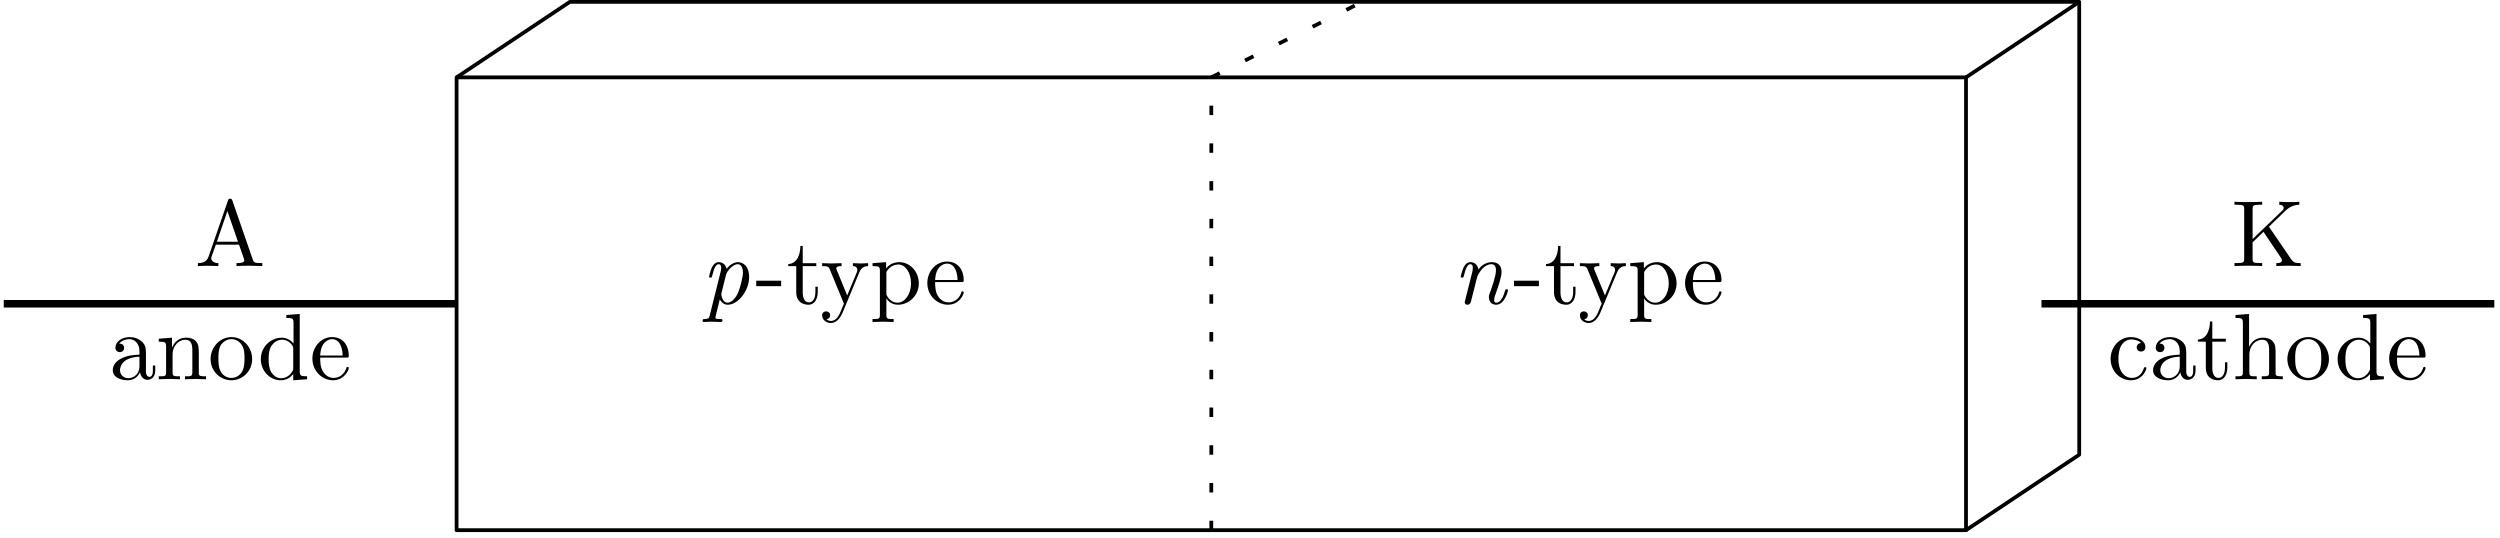
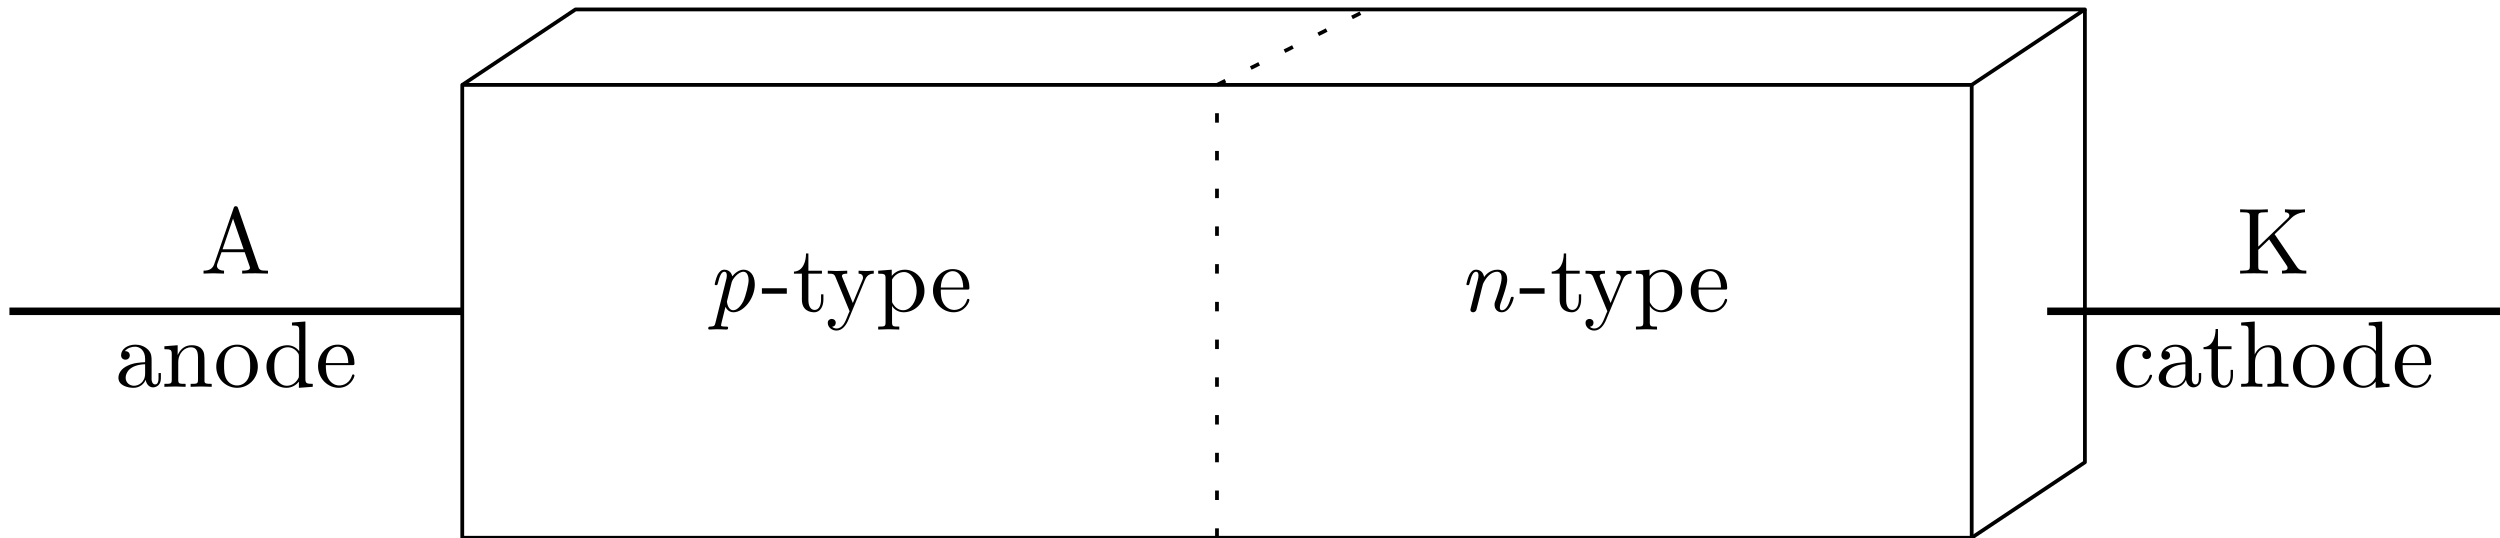
- <svg xmlns="http://www.w3.org/2000/svg" xmlns:xlink="http://www.w3.org/1999/xlink" width="265pt" height="57pt" viewBox="0 0 265 57" version="1.1">
-   <defs>
-     <g>
-       <symbol overflow="visible" id="glyph0-0">
-         <path style="stroke:none;" d="" />
-       </symbol>
-       <symbol overflow="visible" id="glyph0-1">
-         <path style="stroke:none;" d="M 3.969 -6.938 C 3.922 -7.062 3.891 -7.141 3.734 -7.141 C 3.578 -7.141 3.547 -7.078 3.5 -6.938 L 1.438 -0.984 C 1.25 -0.469 0.859 -0.312 0.312 -0.312 L 0.312 0 C 0.547 -0.016 0.984 -0.031 1.328 -0.031 C 1.641 -0.031 2.156 -0.016 2.484 0 L 2.484 -0.312 C 1.984 -0.312 1.734 -0.562 1.734 -0.812 C 1.734 -0.844 1.75 -0.953 1.75 -0.969 L 2.219 -2.266 L 4.672 -2.266 L 5.203 -0.75 C 5.219 -0.703 5.234 -0.641 5.234 -0.609 C 5.234 -0.312 4.672 -0.312 4.406 -0.312 L 4.406 0 C 4.766 -0.031 5.469 -0.031 5.844 -0.031 C 6.266 -0.031 6.734 -0.016 7.141 0 L 7.141 -0.312 L 6.969 -0.312 C 6.375 -0.312 6.234 -0.375 6.125 -0.703 Z M 3.438 -5.828 L 4.562 -2.578 L 2.328 -2.578 Z M 3.438 -5.828 " />
-       </symbol>
-       <symbol overflow="visible" id="glyph0-2">
-         <path style="stroke:none;" d="M 3.984 -4.172 L 5.781 -5.906 C 5.859 -5.984 6.391 -6.484 7.203 -6.5 L 7.203 -6.812 C 6.938 -6.781 6.625 -6.781 6.344 -6.781 C 5.984 -6.781 5.422 -6.781 5.078 -6.812 L 5.078 -6.5 C 5.484 -6.484 5.547 -6.266 5.547 -6.172 C 5.547 -6.016 5.438 -5.906 5.359 -5.844 L 2.25 -2.859 L 2.25 -6.031 C 2.25 -6.391 2.266 -6.5 3.031 -6.5 L 3.266 -6.5 L 3.266 -6.812 C 2.922 -6.781 2.188 -6.781 1.797 -6.781 C 1.422 -6.781 0.672 -6.781 0.328 -6.812 L 0.328 -6.5 L 0.562 -6.5 C 1.328 -6.5 1.359 -6.391 1.359 -6.031 L 1.359 -0.781 C 1.359 -0.422 1.328 -0.312 0.562 -0.312 L 0.328 -0.312 L 0.328 0 C 0.672 -0.031 1.422 -0.031 1.797 -0.031 C 2.172 -0.031 2.922 -0.031 3.266 0 L 3.266 -0.312 L 3.031 -0.312 C 2.266 -0.312 2.25 -0.422 2.25 -0.781 L 2.25 -2.516 L 3.406 -3.625 L 5.203 -0.953 C 5.266 -0.859 5.359 -0.734 5.359 -0.609 C 5.359 -0.312 4.969 -0.312 4.766 -0.312 L 4.766 0 C 5.109 -0.031 5.812 -0.031 6.188 -0.031 C 6.547 -0.031 6.922 -0.016 7.344 0 L 7.344 -0.312 C 6.797 -0.312 6.594 -0.344 6.297 -0.781 Z M 3.984 -4.172 " />
-       </symbol>
-       <symbol overflow="visible" id="glyph1-0">
-         <path style="stroke:none;" d="" />
-       </symbol>
-       <symbol overflow="visible" id="glyph1-1">
-         <path style="stroke:none;" d="M 3.312 -0.75 C 3.359 -0.359 3.625 0.062 4.094 0.062 C 4.312 0.062 4.922 -0.078 4.922 -0.891 L 4.922 -1.453 L 4.672 -1.453 L 4.672 -0.891 C 4.672 -0.312 4.422 -0.25 4.312 -0.25 C 3.984 -0.25 3.938 -0.703 3.938 -0.75 L 3.938 -2.734 C 3.938 -3.156 3.938 -3.547 3.578 -3.922 C 3.188 -4.312 2.688 -4.469 2.219 -4.469 C 1.391 -4.469 0.703 -4 0.703 -3.344 C 0.703 -3.047 0.906 -2.875 1.172 -2.875 C 1.453 -2.875 1.625 -3.078 1.625 -3.328 C 1.625 -3.453 1.578 -3.781 1.109 -3.781 C 1.391 -4.141 1.875 -4.25 2.188 -4.25 C 2.688 -4.25 3.25 -3.859 3.25 -2.969 L 3.25 -2.609 C 2.734 -2.578 2.047 -2.547 1.422 -2.25 C 0.672 -1.906 0.422 -1.391 0.422 -0.953 C 0.422 -0.141 1.391 0.109 2.016 0.109 C 2.672 0.109 3.125 -0.297 3.312 -0.75 Z M 3.25 -2.391 L 3.25 -1.391 C 3.25 -0.453 2.531 -0.109 2.078 -0.109 C 1.594 -0.109 1.188 -0.453 1.188 -0.953 C 1.188 -1.5 1.609 -2.328 3.25 -2.391 Z M 3.25 -2.391 " />
-       </symbol>
-       <symbol overflow="visible" id="glyph1-2">
-         <path style="stroke:none;" d="M 1.094 -3.422 L 1.094 -0.75 C 1.094 -0.312 0.984 -0.312 0.312 -0.312 L 0.312 0 C 0.672 -0.016 1.172 -0.031 1.453 -0.031 C 1.703 -0.031 2.219 -0.016 2.562 0 L 2.562 -0.312 C 1.891 -0.312 1.781 -0.312 1.781 -0.75 L 1.781 -2.594 C 1.781 -3.625 2.5 -4.188 3.125 -4.188 C 3.766 -4.188 3.875 -3.656 3.875 -3.078 L 3.875 -0.75 C 3.875 -0.312 3.766 -0.312 3.094 -0.312 L 3.094 0 C 3.438 -0.016 3.953 -0.031 4.219 -0.031 C 4.469 -0.031 5 -0.016 5.328 0 L 5.328 -0.312 C 4.812 -0.312 4.562 -0.312 4.562 -0.609 L 4.562 -2.516 C 4.562 -3.375 4.562 -3.672 4.25 -4.031 C 4.109 -4.203 3.781 -4.406 3.203 -4.406 C 2.469 -4.406 2 -3.984 1.719 -3.359 L 1.719 -4.406 L 0.312 -4.297 L 0.312 -3.984 C 1.016 -3.984 1.094 -3.922 1.094 -3.422 Z M 1.094 -3.422 " />
-       </symbol>
-       <symbol overflow="visible" id="glyph1-3">
-         <path style="stroke:none;" d="M 4.688 -2.141 C 4.688 -3.406 3.703 -4.469 2.5 -4.469 C 1.25 -4.469 0.281 -3.375 0.281 -2.141 C 0.281 -0.844 1.312 0.109 2.484 0.109 C 3.688 0.109 4.688 -0.875 4.688 -2.141 Z M 2.5 -0.141 C 2.062 -0.141 1.625 -0.344 1.359 -0.812 C 1.109 -1.25 1.109 -1.859 1.109 -2.219 C 1.109 -2.609 1.109 -3.141 1.344 -3.578 C 1.609 -4.031 2.078 -4.25 2.484 -4.25 C 2.922 -4.25 3.344 -4.031 3.609 -3.594 C 3.875 -3.172 3.875 -2.594 3.875 -2.219 C 3.875 -1.859 3.875 -1.312 3.656 -0.875 C 3.422 -0.422 2.984 -0.141 2.5 -0.141 Z M 2.5 -0.141 " />
-       </symbol>
-       <symbol overflow="visible" id="glyph1-4">
-         <path style="stroke:none;" d="M 3.781 -0.547 L 3.781 0.109 L 5.25 0 L 5.25 -0.312 C 4.562 -0.312 4.469 -0.375 4.469 -0.875 L 4.469 -6.922 L 3.047 -6.812 L 3.047 -6.5 C 3.734 -6.5 3.812 -6.438 3.812 -5.938 L 3.812 -3.781 C 3.531 -4.141 3.094 -4.406 2.562 -4.406 C 1.391 -4.406 0.344 -3.422 0.344 -2.141 C 0.344 -0.875 1.312 0.109 2.453 0.109 C 3.094 0.109 3.531 -0.234 3.781 -0.547 Z M 3.781 -3.219 L 3.781 -1.172 C 3.781 -1 3.781 -0.984 3.672 -0.812 C 3.375 -0.328 2.938 -0.109 2.5 -0.109 C 2.047 -0.109 1.688 -0.375 1.453 -0.75 C 1.203 -1.156 1.172 -1.719 1.172 -2.141 C 1.172 -2.5 1.188 -3.094 1.469 -3.547 C 1.688 -3.859 2.062 -4.188 2.609 -4.188 C 2.953 -4.188 3.375 -4.031 3.672 -3.594 C 3.781 -3.422 3.781 -3.406 3.781 -3.219 Z M 3.781 -3.219 " />
-       </symbol>
-       <symbol overflow="visible" id="glyph1-5">
-         <path style="stroke:none;" d="M 1.109 -2.516 C 1.172 -4 2.016 -4.25 2.359 -4.25 C 3.375 -4.25 3.484 -2.906 3.484 -2.516 Z M 1.109 -2.297 L 3.891 -2.297 C 4.109 -2.297 4.141 -2.297 4.141 -2.516 C 4.141 -3.5 3.594 -4.469 2.359 -4.469 C 1.203 -4.469 0.281 -3.438 0.281 -2.188 C 0.281 -0.859 1.328 0.109 2.469 0.109 C 3.688 0.109 4.141 -1 4.141 -1.188 C 4.141 -1.281 4.062 -1.312 4 -1.312 C 3.922 -1.312 3.891 -1.25 3.875 -1.172 C 3.531 -0.141 2.625 -0.141 2.531 -0.141 C 2.031 -0.141 1.641 -0.438 1.406 -0.812 C 1.109 -1.281 1.109 -1.938 1.109 -2.297 Z M 1.109 -2.297 " />
-       </symbol>
-       <symbol overflow="visible" id="glyph1-6">
-         <path style="stroke:none;" d="M 1.172 -2.172 C 1.172 -3.797 1.984 -4.219 2.516 -4.219 C 2.609 -4.219 3.234 -4.203 3.578 -3.844 C 3.172 -3.812 3.109 -3.516 3.109 -3.391 C 3.109 -3.125 3.297 -2.938 3.562 -2.938 C 3.828 -2.938 4.031 -3.094 4.031 -3.406 C 4.031 -4.078 3.266 -4.469 2.5 -4.469 C 1.25 -4.469 0.344 -3.391 0.344 -2.156 C 0.344 -0.875 1.328 0.109 2.484 0.109 C 3.812 0.109 4.141 -1.094 4.141 -1.188 C 4.141 -1.281 4.031 -1.281 4 -1.281 C 3.922 -1.281 3.891 -1.25 3.875 -1.188 C 3.594 -0.266 2.938 -0.141 2.578 -0.141 C 2.047 -0.141 1.172 -0.562 1.172 -2.172 Z M 1.172 -2.172 " />
-       </symbol>
-       <symbol overflow="visible" id="glyph1-7">
-         <path style="stroke:none;" d="M 1.719 -3.984 L 3.156 -3.984 L 3.156 -4.297 L 1.719 -4.297 L 1.719 -6.125 L 1.469 -6.125 C 1.469 -5.312 1.172 -4.25 0.188 -4.203 L 0.188 -3.984 L 1.031 -3.984 L 1.031 -1.234 C 1.031 -0.016 1.969 0.109 2.328 0.109 C 3.031 0.109 3.312 -0.594 3.312 -1.234 L 3.312 -1.797 L 3.062 -1.797 L 3.062 -1.25 C 3.062 -0.516 2.766 -0.141 2.391 -0.141 C 1.719 -0.141 1.719 -1.047 1.719 -1.219 Z M 1.719 -3.984 " />
-       </symbol>
-       <symbol overflow="visible" id="glyph1-8">
-         <path style="stroke:none;" d="M 1.094 -0.75 C 1.094 -0.312 0.984 -0.312 0.312 -0.312 L 0.312 0 C 0.672 -0.016 1.172 -0.031 1.453 -0.031 C 1.703 -0.031 2.219 -0.016 2.562 0 L 2.562 -0.312 C 1.891 -0.312 1.781 -0.312 1.781 -0.75 L 1.781 -2.594 C 1.781 -3.625 2.5 -4.188 3.125 -4.188 C 3.766 -4.188 3.875 -3.656 3.875 -3.078 L 3.875 -0.75 C 3.875 -0.312 3.766 -0.312 3.094 -0.312 L 3.094 0 C 3.438 -0.016 3.953 -0.031 4.219 -0.031 C 4.469 -0.031 5 -0.016 5.328 0 L 5.328 -0.312 C 4.812 -0.312 4.562 -0.312 4.562 -0.609 L 4.562 -2.516 C 4.562 -3.375 4.562 -3.672 4.25 -4.031 C 4.109 -4.203 3.781 -4.406 3.203 -4.406 C 2.359 -4.406 1.922 -3.812 1.75 -3.422 L 1.75 -6.922 L 0.312 -6.812 L 0.312 -6.5 C 1.016 -6.5 1.094 -6.438 1.094 -5.938 Z M 1.094 -0.75 " />
-       </symbol>
-       <symbol overflow="visible" id="glyph2-0">
-         <path style="stroke:none;" d="" />
-       </symbol>
-       <symbol overflow="visible" id="glyph2-1">
-         <path style="stroke:none;" d="M 0.891 1.281 C 0.812 1.578 0.734 1.609 0.344 1.625 C 0.266 1.625 0.141 1.625 0.141 1.812 C 0.141 1.891 0.188 1.938 0.266 1.938 C 0.531 1.938 0.812 1.906 1.094 1.906 C 1.422 1.906 1.75 1.938 2.062 1.938 C 2.125 1.938 2.25 1.938 2.25 1.75 C 2.25 1.625 2.156 1.625 2.016 1.625 C 1.5 1.625 1.5 1.562 1.5 1.469 C 1.5 1.406 1.578 1.141 1.609 0.984 L 1.969 -0.469 C 2.047 -0.297 2.297 0.109 2.812 0.109 C 3.891 0.109 5.078 -1.359 5.078 -2.844 C 5.078 -3.922 4.484 -4.406 3.891 -4.406 C 3.406 -4.406 2.969 -4.047 2.688 -3.703 C 2.562 -4.281 2.109 -4.406 1.859 -4.406 C 1.5 -4.406 1.312 -4.172 1.141 -3.875 C 0.953 -3.484 0.828 -2.891 0.828 -2.875 C 0.828 -2.766 0.922 -2.766 0.984 -2.766 C 1.109 -2.766 1.109 -2.781 1.172 -3 C 1.344 -3.703 1.531 -4.188 1.844 -4.188 C 2.109 -4.188 2.109 -3.891 2.109 -3.781 C 2.109 -3.734 2.109 -3.562 2.031 -3.297 Z M 2.625 -3.062 C 2.703 -3.406 3.312 -4.188 3.875 -4.188 C 4.312 -4.188 4.422 -3.625 4.422 -3.297 C 4.422 -2.875 4.141 -1.688 3.859 -1.062 C 3.734 -0.812 3.312 -0.109 2.797 -0.109 C 2.219 -0.109 2.125 -0.953 2.125 -1.031 C 2.125 -1.062 2.141 -1.094 2.156 -1.172 Z M 2.625 -3.062 " />
-       </symbol>
-       <symbol overflow="visible" id="glyph2-2">
-         <path style="stroke:none;" d="M 2.297 -1.75 C 2.344 -1.969 2.406 -2.172 2.453 -2.391 C 2.578 -2.906 2.578 -2.906 2.75 -3.203 C 2.891 -3.438 3.344 -4.188 4.094 -4.188 C 4.531 -4.188 4.562 -3.734 4.562 -3.531 C 4.562 -2.906 4.109 -1.719 3.984 -1.328 C 3.844 -0.984 3.812 -0.891 3.812 -0.688 C 3.812 -0.25 4.094 0.109 4.578 0.109 C 5.5 0.109 5.844 -1.375 5.844 -1.422 C 5.844 -1.531 5.766 -1.531 5.688 -1.531 C 5.562 -1.531 5.562 -1.5 5.516 -1.359 C 5.438 -1.094 5.172 -0.109 4.594 -0.109 C 4.391 -0.109 4.375 -0.266 4.375 -0.406 C 4.375 -0.641 4.469 -0.906 4.562 -1.141 C 4.75 -1.672 5.156 -2.797 5.156 -3.375 C 5.156 -4.188 4.609 -4.406 4.125 -4.406 C 3.312 -4.406 2.828 -3.812 2.703 -3.625 C 2.625 -4.109 2.297 -4.406 1.859 -4.406 C 1.5 -4.406 1.312 -4.172 1.141 -3.875 C 0.953 -3.484 0.828 -2.891 0.828 -2.875 C 0.828 -2.766 0.922 -2.766 0.984 -2.766 C 1.109 -2.766 1.109 -2.781 1.172 -3 C 1.344 -3.703 1.531 -4.188 1.844 -4.188 C 2.109 -4.188 2.109 -3.891 2.109 -3.781 C 2.109 -3.625 2.078 -3.438 2.031 -3.281 L 1.281 -0.297 C 1.266 -0.234 1.25 -0.172 1.25 -0.156 C 1.25 -0.047 1.328 0.109 1.531 0.109 C 1.656 0.109 1.828 0.047 1.891 -0.156 Z M 2.297 -1.75 " />
-       </symbol>
-       <symbol overflow="visible" id="glyph3-0">
-         <path style="stroke:none;" d="" />
-       </symbol>
-       <symbol overflow="visible" id="glyph3-1">
-         <path style="stroke:none;" d="M 2.75 -1.859 L 2.75 -2.438 L 0.109 -2.438 L 0.109 -1.859 Z M 2.75 -1.859 " />
-       </symbol>
-       <symbol overflow="visible" id="glyph3-2">
-         <path style="stroke:none;" d="M 1.719 -3.984 L 3.156 -3.984 L 3.156 -4.297 L 1.719 -4.297 L 1.719 -6.125 L 1.469 -6.125 C 1.469 -5.312 1.172 -4.25 0.188 -4.203 L 0.188 -3.984 L 1.031 -3.984 L 1.031 -1.234 C 1.031 -0.016 1.969 0.109 2.328 0.109 C 3.031 0.109 3.312 -0.594 3.312 -1.234 L 3.312 -1.797 L 3.062 -1.797 L 3.062 -1.25 C 3.062 -0.516 2.766 -0.141 2.391 -0.141 C 1.719 -0.141 1.719 -1.047 1.719 -1.219 Z M 1.719 -3.984 " />
-       </symbol>
-       <symbol overflow="visible" id="glyph3-3">
-         <path style="stroke:none;" d="M 4.141 -3.344 C 4.391 -3.984 4.906 -3.984 5.062 -3.984 L 5.062 -4.297 C 4.828 -4.281 4.547 -4.266 4.312 -4.266 C 4.141 -4.266 3.672 -4.281 3.453 -4.297 L 3.453 -3.984 C 3.766 -3.984 3.922 -3.812 3.922 -3.562 C 3.922 -3.453 3.906 -3.438 3.859 -3.312 L 2.844 -0.875 L 1.75 -3.547 C 1.703 -3.656 1.688 -3.688 1.688 -3.734 C 1.688 -3.984 2.047 -3.984 2.25 -3.984 L 2.25 -4.297 C 1.984 -4.281 1.328 -4.266 1.156 -4.266 C 0.891 -4.266 0.484 -4.281 0.188 -4.297 L 0.188 -3.984 C 0.672 -3.984 0.859 -3.984 1 -3.641 L 2.5 0 C 2.438 0.125 2.297 0.453 2.25 0.594 C 2.031 1.141 1.75 1.828 1.109 1.828 C 1.062 1.828 0.828 1.828 0.641 1.641 C 0.953 1.609 1.031 1.391 1.031 1.219 C 1.031 0.969 0.844 0.812 0.609 0.812 C 0.406 0.812 0.188 0.938 0.188 1.234 C 0.188 1.688 0.609 2.047 1.109 2.047 C 1.734 2.047 2.141 1.469 2.375 0.906 Z M 4.141 -3.344 " />
-       </symbol>
-       <symbol overflow="visible" id="glyph3-4">
-         <path style="stroke:none;" d="M 1.719 -3.75 L 1.719 -4.406 L 0.281 -4.297 L 0.281 -3.984 C 0.984 -3.984 1.062 -3.922 1.062 -3.484 L 1.062 1.172 C 1.062 1.625 0.953 1.625 0.281 1.625 L 0.281 1.938 C 0.625 1.922 1.141 1.906 1.391 1.906 C 1.672 1.906 2.172 1.922 2.516 1.938 L 2.516 1.625 C 1.859 1.625 1.75 1.625 1.75 1.172 L 1.75 -0.594 C 1.797 -0.422 2.219 0.109 2.969 0.109 C 4.156 0.109 5.188 -0.875 5.188 -2.156 C 5.188 -3.422 4.234 -4.406 3.109 -4.406 C 2.328 -4.406 1.906 -3.969 1.719 -3.75 Z M 1.75 -1.141 L 1.75 -3.359 C 2.031 -3.875 2.516 -4.156 3.031 -4.156 C 3.766 -4.156 4.359 -3.281 4.359 -2.156 C 4.359 -0.953 3.672 -0.109 2.938 -0.109 C 2.531 -0.109 2.156 -0.312 1.891 -0.719 C 1.75 -0.922 1.75 -0.938 1.75 -1.141 Z M 1.75 -1.141 " />
-       </symbol>
-       <symbol overflow="visible" id="glyph3-5">
-         <path style="stroke:none;" d="M 1.109 -2.516 C 1.172 -4 2.016 -4.25 2.359 -4.25 C 3.375 -4.25 3.484 -2.906 3.484 -2.516 Z M 1.109 -2.297 L 3.891 -2.297 C 4.109 -2.297 4.141 -2.297 4.141 -2.516 C 4.141 -3.5 3.594 -4.469 2.359 -4.469 C 1.203 -4.469 0.281 -3.438 0.281 -2.188 C 0.281 -0.859 1.328 0.109 2.469 0.109 C 3.688 0.109 4.141 -1 4.141 -1.188 C 4.141 -1.281 4.062 -1.312 4 -1.312 C 3.922 -1.312 3.891 -1.25 3.875 -1.172 C 3.531 -0.141 2.625 -0.141 2.531 -0.141 C 2.031 -0.141 1.641 -0.438 1.406 -0.812 C 1.109 -1.281 1.109 -1.938 1.109 -2.297 Z M 1.109 -2.297 " />
-       </symbol>
-       <symbol overflow="visible" id="glyph4-0">
-         <path style="stroke:none;" d="" />
-       </symbol>
-       <symbol overflow="visible" id="glyph4-1">
-         <path style="stroke:none;" d="M 2.75 -1.859 L 2.75 -2.438 L 0.109 -2.438 L 0.109 -1.859 Z M 2.75 -1.859 " />
-       </symbol>
-       <symbol overflow="visible" id="glyph4-2">
-         <path style="stroke:none;" d="M 1.719 -3.984 L 3.156 -3.984 L 3.156 -4.297 L 1.719 -4.297 L 1.719 -6.125 L 1.469 -6.125 C 1.469 -5.312 1.172 -4.25 0.188 -4.203 L 0.188 -3.984 L 1.031 -3.984 L 1.031 -1.234 C 1.031 -0.016 1.969 0.109 2.328 0.109 C 3.031 0.109 3.312 -0.594 3.312 -1.234 L 3.312 -1.797 L 3.062 -1.797 L 3.062 -1.25 C 3.062 -0.516 2.766 -0.141 2.391 -0.141 C 1.719 -0.141 1.719 -1.047 1.719 -1.219 Z M 1.719 -3.984 " />
-       </symbol>
-       <symbol overflow="visible" id="glyph4-3">
-         <path style="stroke:none;" d="M 4.141 -3.344 C 4.391 -3.984 4.906 -3.984 5.062 -3.984 L 5.062 -4.297 C 4.828 -4.281 4.547 -4.266 4.312 -4.266 C 4.141 -4.266 3.672 -4.281 3.453 -4.297 L 3.453 -3.984 C 3.766 -3.984 3.922 -3.812 3.922 -3.562 C 3.922 -3.453 3.906 -3.438 3.859 -3.312 L 2.844 -0.875 L 1.75 -3.547 C 1.703 -3.656 1.688 -3.688 1.688 -3.734 C 1.688 -3.984 2.047 -3.984 2.25 -3.984 L 2.25 -4.297 C 1.984 -4.281 1.328 -4.266 1.156 -4.266 C 0.891 -4.266 0.484 -4.281 0.188 -4.297 L 0.188 -3.984 C 0.672 -3.984 0.859 -3.984 1 -3.641 L 2.5 0 C 2.438 0.125 2.297 0.453 2.25 0.594 C 2.031 1.141 1.75 1.828 1.109 1.828 C 1.062 1.828 0.828 1.828 0.641 1.641 C 0.953 1.609 1.031 1.391 1.031 1.219 C 1.031 0.969 0.844 0.812 0.609 0.812 C 0.406 0.812 0.188 0.938 0.188 1.234 C 0.188 1.688 0.609 2.047 1.109 2.047 C 1.734 2.047 2.141 1.469 2.375 0.906 Z M 4.141 -3.344 " />
-       </symbol>
-       <symbol overflow="visible" id="glyph4-4">
-         <path style="stroke:none;" d="M 1.719 -3.75 L 1.719 -4.406 L 0.281 -4.297 L 0.281 -3.984 C 0.984 -3.984 1.062 -3.922 1.062 -3.484 L 1.062 1.172 C 1.062 1.625 0.953 1.625 0.281 1.625 L 0.281 1.938 C 0.625 1.922 1.141 1.906 1.391 1.906 C 1.672 1.906 2.172 1.922 2.516 1.938 L 2.516 1.625 C 1.859 1.625 1.75 1.625 1.75 1.172 L 1.75 -0.594 C 1.797 -0.422 2.219 0.109 2.969 0.109 C 4.156 0.109 5.188 -0.875 5.188 -2.156 C 5.188 -3.422 4.234 -4.406 3.109 -4.406 C 2.328 -4.406 1.906 -3.969 1.719 -3.75 Z M 1.75 -1.141 L 1.75 -3.359 C 2.031 -3.875 2.516 -4.156 3.031 -4.156 C 3.766 -4.156 4.359 -3.281 4.359 -2.156 C 4.359 -0.953 3.672 -0.109 2.938 -0.109 C 2.531 -0.109 2.156 -0.312 1.891 -0.719 C 1.75 -0.922 1.75 -0.938 1.75 -1.141 Z M 1.75 -1.141 " />
-       </symbol>
-       <symbol overflow="visible" id="glyph4-5">
-         <path style="stroke:none;" d="M 1.109 -2.516 C 1.172 -4 2.016 -4.25 2.359 -4.25 C 3.375 -4.25 3.484 -2.906 3.484 -2.516 Z M 1.109 -2.297 L 3.891 -2.297 C 4.109 -2.297 4.141 -2.297 4.141 -2.516 C 4.141 -3.5 3.594 -4.469 2.359 -4.469 C 1.203 -4.469 0.281 -3.438 0.281 -2.188 C 0.281 -0.859 1.328 0.109 2.469 0.109 C 3.688 0.109 4.141 -1 4.141 -1.188 C 4.141 -1.281 4.062 -1.312 4 -1.312 C 3.922 -1.312 3.891 -1.25 3.875 -1.172 C 3.531 -0.141 2.625 -0.141 2.531 -0.141 C 2.031 -0.141 1.641 -0.438 1.406 -0.812 C 1.109 -1.281 1.109 -1.938 1.109 -2.297 Z M 1.109 -2.297 " />
-       </symbol>
-     </g>
-   </defs>
-   <g id="surface1">
-     <path style="fill:none;stroke-width:0.4;stroke-linecap:butt;stroke-linejoin:round;stroke:rgb(0%,0%,0%);stroke-opacity:1;stroke-miterlimit:10;" d="M 159.998 672.001 L 159.998 624.001 L 319.998 624.001 L 319.998 672.001 Z M 159.998 672.001 " transform="matrix(1,0,0,-1,-111.6,680.2)" />
-     <path style="fill:none;stroke-width:0.4;stroke-linecap:butt;stroke-linejoin:round;stroke:rgb(0%,0%,0%);stroke-opacity:1;stroke-miterlimit:10;" d="M 159.998 672.001 L 171.998 680.001 L 331.998 680.001 L 319.998 672.001 " transform="matrix(1,0,0,-1,-111.6,680.2)" />
-     <path style="fill:none;stroke-width:0.4;stroke-linecap:butt;stroke-linejoin:round;stroke:rgb(0%,0%,0%);stroke-opacity:1;stroke-miterlimit:10;" d="M 319.998 624.001 L 331.998 632.001 L 331.998 680.001 " transform="matrix(1,0,0,-1,-111.6,680.2)" />
-     <path style="fill:none;stroke-width:0.4;stroke-linecap:butt;stroke-linejoin:round;stroke:rgb(0%,0%,0%);stroke-opacity:1;stroke-dasharray:1,3;stroke-miterlimit:10;" d="M 239.998 624.001 L 239.998 672.001 L 255.998 680.001 " transform="matrix(1,0,0,-1,-111.6,680.2)" />
-     <path style="fill:none;stroke-width:0.8;stroke-linecap:butt;stroke-linejoin:round;stroke:rgb(0%,0%,0%);stroke-opacity:1;stroke-miterlimit:10;" d="M 159.998 648.001 L 111.998 648.001 " transform="matrix(1,0,0,-1,-111.6,680.2)" />
-     <path style="fill:none;stroke-width:0.8;stroke-linecap:butt;stroke-linejoin:round;stroke:rgb(0%,0%,0%);stroke-opacity:1;stroke-miterlimit:10;" d="M 327.998 648.001 L 375.998 648.001 " transform="matrix(1,0,0,-1,-111.6,680.2)" />
-     <g style="fill:rgb(0%,0%,0%);fill-opacity:1;">
-       <use xlink:href="#glyph0-1" x="20.664" y="28.2" />
-     </g>
-     <g style="fill:rgb(0%,0%,0%);fill-opacity:1;">
-       <use xlink:href="#glyph1-1" x="11.531" y="40.2" />
-       <use xlink:href="#glyph1-2" x="16.513" y="40.2" />
-       <use xlink:href="#glyph1-3" x="22.042" y="40.2" />
-       <use xlink:href="#glyph1-4" x="27.302" y="40.2" />
-       <use xlink:href="#glyph1-5" x="32.832" y="40.2" />
-     </g>
-     <g style="fill:rgb(0%,0%,0%);fill-opacity:1;">
-       <use xlink:href="#glyph0-2" x="236.525" y="28.2" />
-     </g>
-     <g style="fill:rgb(0%,0%,0%);fill-opacity:1;">
-       <use xlink:href="#glyph1-6" x="223.381" y="40.2" />
-       <use xlink:href="#glyph1-1" x="227.804" y="40.2" />
-       <use xlink:href="#glyph1-7" x="232.785" y="40.2" />
-       <use xlink:href="#glyph1-8" x="236.651" y="40.2" />
-       <use xlink:href="#glyph1-3" x="242.18" y="40.2" />
-       <use xlink:href="#glyph1-4" x="247.44" y="40.2" />
-       <use xlink:href="#glyph1-5" x="252.969" y="40.2" />
-     </g>
-     <g style="fill:rgb(0%,0%,0%);fill-opacity:1;">
-       <use xlink:href="#glyph2-1" x="74.332" y="32.193" />
-     </g>
-     <g style="fill:rgb(0%,0%,0%);fill-opacity:1;">
-       <use xlink:href="#glyph3-1" x="80.052" y="32.193" />
-       <use xlink:href="#glyph3-2" x="83.37" y="32.193" />
-       <use xlink:href="#glyph3-3" x="86.957" y="32.193" />
-       <use xlink:href="#glyph3-4" x="92.207" y="32.193" />
-       <use xlink:href="#glyph3-5" x="98.015" y="32.193" />
-     </g>
-     <g style="fill:rgb(0%,0%,0%);fill-opacity:1;">
-       <use xlink:href="#glyph2-2" x="154.01" y="32.193" />
-     </g>
-     <g style="fill:rgb(0%,0%,0%);fill-opacity:1;">
-       <use xlink:href="#glyph4-1" x="160.375" y="32.193" />
-       <use xlink:href="#glyph4-2" x="163.692" y="32.193" />
-       <use xlink:href="#glyph4-3" x="167.279" y="32.193" />
-       <use xlink:href="#glyph4-4" x="172.529" y="32.193" />
-       <use xlink:href="#glyph4-5" x="178.337" y="32.193" />
-     </g>
-   </g>
+ <svg xmlns="http://www.w3.org/2000/svg" xmlns:ns1="https://github.com/RazrFalcon/usvg" width="552.083" height="118.75" viewBox="0 0 265 57" ns1:version="0.8.0">
+   <defs />
+   <path fill="none" stroke="#000000" stroke-miterlimit="10" stroke-width="0.4" stroke-linejoin="round" transform="matrix(1 0 0 -1 -111 681)" d="M 160 672 L 160 624 L 320 624 L 320 672 Z M 160 672" />
+   <path fill="none" stroke="#000000" stroke-miterlimit="10" stroke-width="0.4" stroke-linejoin="round" transform="matrix(1 0 0 -1 -111 681)" d="M 160 672 L 172 680 L 332 680 L 320 672" />
+   <path fill="none" stroke="#000000" stroke-miterlimit="10" stroke-width="0.4" stroke-linejoin="round" transform="matrix(1 0 0 -1 -111 681)" d="M 320 624 L 332 632 L 332 680" />
+   <path fill="none" stroke="#000000" stroke-miterlimit="10" stroke-width="0.4" stroke-linejoin="round" stroke-dasharray="1 3" transform="matrix(1 0 0 -1 -111 681)" d="M 240 624 L 240 672 L 256 680" />
+   <path fill="none" stroke="#000000" stroke-miterlimit="10" stroke-width="0.8" stroke-linejoin="round" transform="matrix(1 0 0 -1 -111 681)" d="M 160 648 L 112 648" />
+   <path fill="none" stroke="#000000" stroke-miterlimit="10" stroke-width="0.8" stroke-linejoin="round" transform="matrix(1 0 0 -1 -111 681)" d="M 328 648 L 376 648" />
+   <path transform="matrix(1 0 0 1 21.264 29)" d="M 3.969 -6.938 C 3.922 -7.062 3.891 -7.141 3.734 -7.141 C 3.578 -7.141 3.547 -7.078 3.5 -6.938 L 1.438 -0.984 C 1.25 -0.469 0.859 -0.312 0.312 -0.312 L 0.312 0 C 0.547 -0.016 0.984 -0.031 1.328 -0.031 C 1.641 -0.031 2.156 -0.016 2.484 0 L 2.484 -0.312 C 1.984 -0.312 1.734 -0.562 1.734 -0.812 C 1.734 -0.844 1.75 -0.953 1.75 -0.969 L 2.219 -2.266 L 4.672 -2.266 L 5.203 -0.75 C 5.219 -0.703 5.234 -0.641 5.234 -0.609 C 5.234 -0.312 4.672 -0.312 4.406 -0.312 L 4.406 0 C 4.766 -0.031 5.469 -0.031 5.844 -0.031 C 6.266 -0.031 6.734 -0.016 7.141 0 L 7.141 -0.312 L 6.969 -0.312 C 6.375 -0.312 6.234 -0.375 6.125 -0.703 Z M 3.438 -5.828 L 4.562 -2.578 L 2.328 -2.578 Z M 3.438 -5.828" />
+   <path transform="matrix(1 0 0 1 12.1315 41)" d="M 3.312 -0.75 C 3.359 -0.359 3.625 0.062 4.094 0.062 C 4.312 0.062 4.922 -0.078 4.922 -0.891 L 4.922 -1.453 L 4.672 -1.453 L 4.672 -0.891 C 4.672 -0.312 4.422 -0.25 4.312 -0.25 C 3.984 -0.25 3.938 -0.703 3.938 -0.75 L 3.938 -2.734 C 3.938 -3.156 3.938 -3.547 3.578 -3.922 C 3.188 -4.312 2.688 -4.469 2.219 -4.469 C 1.391 -4.469 0.703 -4 0.703 -3.344 C 0.703 -3.047 0.906 -2.875 1.172 -2.875 C 1.453 -2.875 1.625 -3.078 1.625 -3.328 C 1.625 -3.453 1.578 -3.781 1.109 -3.781 C 1.391 -4.141 1.875 -4.25 2.188 -4.25 C 2.688 -4.25 3.25 -3.859 3.25 -2.969 L 3.25 -2.609 C 2.734 -2.578 2.047 -2.547 1.422 -2.25 C 0.672 -1.906 0.422 -1.391 0.422 -0.953 C 0.422 -0.141 1.391 0.109 2.016 0.109 C 2.672 0.109 3.125 -0.297 3.312 -0.75 Z M 3.25 -2.391 L 3.25 -1.391 C 3.25 -0.453 2.531 -0.109 2.078 -0.109 C 1.594 -0.109 1.188 -0.453 1.188 -0.953 C 1.188 -1.5 1.609 -2.328 3.25 -2.391 Z M 3.25 -2.391" />
+   <path transform="matrix(1 0 0 1 17.1128 41)" d="M 1.094 -3.422 L 1.094 -0.75 C 1.094 -0.312 0.984 -0.312 0.312 -0.312 L 0.312 0 C 0.672 -0.016 1.172 -0.031 1.453 -0.031 C 1.703 -0.031 2.219 -0.016 2.562 0 L 2.562 -0.312 C 1.891 -0.312 1.781 -0.312 1.781 -0.75 L 1.781 -2.594 C 1.781 -3.625 2.5 -4.188 3.125 -4.188 C 3.766 -4.188 3.875 -3.656 3.875 -3.078 L 3.875 -0.75 C 3.875 -0.312 3.766 -0.312 3.094 -0.312 L 3.094 0 C 3.438 -0.016 3.953 -0.031 4.219 -0.031 C 4.469 -0.031 5 -0.016 5.328 0 L 5.328 -0.312 C 4.812 -0.312 4.562 -0.312 4.562 -0.609 L 4.562 -2.516 C 4.562 -3.375 4.562 -3.672 4.25 -4.031 C 4.109 -4.203 3.781 -4.406 3.203 -4.406 C 2.469 -4.406 2 -3.984 1.719 -3.359 L 1.719 -4.406 L 0.312 -4.297 L 0.312 -3.984 C 1.016 -3.984 1.094 -3.922 1.094 -3.422 Z M 1.094 -3.422" />
+   <path transform="matrix(1 0 0 1 22.64204 41)" d="M 4.688 -2.141 C 4.688 -3.406 3.703 -4.469 2.5 -4.469 C 1.25 -4.469 0.281 -3.375 0.281 -2.141 C 0.281 -0.844 1.312 0.109 2.484 0.109 C 3.688 0.109 4.688 -0.875 4.688 -2.141 Z M 2.5 -0.141 C 2.062 -0.141 1.625 -0.344 1.359 -0.812 C 1.109 -1.25 1.109 -1.859 1.109 -2.219 C 1.109 -2.609 1.109 -3.141 1.344 -3.578 C 1.609 -4.031 2.078 -4.25 2.484 -4.25 C 2.922 -4.25 3.344 -4.031 3.609 -3.594 C 3.875 -3.172 3.875 -2.594 3.875 -2.219 C 3.875 -1.859 3.875 -1.312 3.656 -0.875 C 3.422 -0.422 2.984 -0.141 2.5 -0.141 Z M 2.5 -0.141" />
+   <path transform="matrix(1 0 0 1 27.9023 41)" d="M 3.781 -0.547 L 3.781 0.109 L 5.25 0 L 5.25 -0.312 C 4.562 -0.312 4.469 -0.375 4.469 -0.875 L 4.469 -6.922 L 3.047 -6.812 L 3.047 -6.5 C 3.734 -6.5 3.812 -6.438 3.812 -5.938 L 3.812 -3.781 C 3.531 -4.141 3.094 -4.406 2.562 -4.406 C 1.391 -4.406 0.344 -3.422 0.344 -2.141 C 0.344 -0.875 1.312 0.109 2.453 0.109 C 3.094 0.109 3.531 -0.234 3.781 -0.547 Z M 3.781 -3.219 L 3.781 -1.172 C 3.781 -1 3.781 -0.984 3.672 -0.812 C 3.375 -0.328 2.938 -0.109 2.5 -0.109 C 2.047 -0.109 1.688 -0.375 1.453 -0.75 C 1.203 -1.156 1.172 -1.719 1.172 -2.141 C 1.172 -2.5 1.188 -3.094 1.469 -3.547 C 1.688 -3.859 2.062 -4.188 2.609 -4.188 C 2.953 -4.188 3.375 -4.031 3.672 -3.594 C 3.781 -3.422 3.781 -3.406 3.781 -3.219 Z M 3.781 -3.219" />
+   <path transform="matrix(1 0 0 1 33.43154 41)" d="M 1.109 -2.516 C 1.172 -4 2.016 -4.25 2.359 -4.25 C 3.375 -4.25 3.484 -2.906 3.484 -2.516 Z M 1.109 -2.297 L 3.891 -2.297 C 4.109 -2.297 4.141 -2.297 4.141 -2.516 C 4.141 -3.5 3.594 -4.469 2.359 -4.469 C 1.203 -4.469 0.281 -3.438 0.281 -2.188 C 0.281 -0.859 1.328 0.109 2.469 0.109 C 3.688 0.109 4.141 -1 4.141 -1.188 C 4.141 -1.281 4.062 -1.312 4 -1.312 C 3.922 -1.312 3.891 -1.25 3.875 -1.172 C 3.531 -0.141 2.625 -0.141 2.531 -0.141 C 2.031 -0.141 1.641 -0.438 1.406 -0.812 C 1.109 -1.281 1.109 -1.938 1.109 -2.297 Z M 1.109 -2.297" />
+   <path transform="matrix(1 0 0 1 237.1255 29)" d="M 3.984 -4.172 L 5.781 -5.906 C 5.859 -5.984 6.391 -6.484 7.203 -6.5 L 7.203 -6.812 C 6.938 -6.781 6.625 -6.781 6.344 -6.781 C 5.984 -6.781 5.422 -6.781 5.078 -6.812 L 5.078 -6.5 C 5.484 -6.484 5.547 -6.266 5.547 -6.172 C 5.547 -6.016 5.438 -5.906 5.359 -5.844 L 2.25 -2.859 L 2.25 -6.031 C 2.25 -6.391 2.266 -6.5 3.031 -6.5 L 3.266 -6.5 L 3.266 -6.812 C 2.922 -6.781 2.188 -6.781 1.797 -6.781 C 1.422 -6.781 0.672 -6.781 0.328 -6.812 L 0.328 -6.5 L 0.562 -6.5 C 1.328 -6.5 1.359 -6.391 1.359 -6.031 L 1.359 -0.781 C 1.359 -0.422 1.328 -0.312 0.562 -0.312 L 0.328 -0.312 L 0.328 0 C 0.672 -0.031 1.422 -0.031 1.797 -0.031 C 2.172 -0.031 2.922 -0.031 3.266 0 L 3.266 -0.312 L 3.031 -0.312 C 2.266 -0.312 2.25 -0.422 2.25 -0.781 L 2.25 -2.516 L 3.406 -3.625 L 5.203 -0.953 C 5.266 -0.859 5.359 -0.734 5.359 -0.609 C 5.359 -0.312 4.969 -0.312 4.766 -0.312 L 4.766 0 C 5.109 -0.031 5.812 -0.031 6.188 -0.031 C 6.547 -0.031 6.922 -0.016 7.344 0 L 7.344 -0.312 C 6.797 -0.312 6.594 -0.344 6.297 -0.781 Z M 3.984 -4.172" />
+   <path transform="matrix(1 0 0 1 223.9805 41)" d="M 1.172 -2.172 C 1.172 -3.797 1.984 -4.219 2.516 -4.219 C 2.609 -4.219 3.234 -4.203 3.578 -3.844 C 3.172 -3.812 3.109 -3.516 3.109 -3.391 C 3.109 -3.125 3.297 -2.938 3.562 -2.938 C 3.828 -2.938 4.031 -3.094 4.031 -3.406 C 4.031 -4.078 3.266 -4.469 2.5 -4.469 C 1.25 -4.469 0.344 -3.391 0.344 -2.156 C 0.344 -0.875 1.328 0.109 2.484 0.109 C 3.812 0.109 4.141 -1.094 4.141 -1.188 C 4.141 -1.281 4.031 -1.281 4 -1.281 C 3.922 -1.281 3.891 -1.25 3.875 -1.188 C 3.594 -0.266 2.938 -0.141 2.578 -0.141 C 2.047 -0.141 1.172 -0.562 1.172 -2.172 Z M 1.172 -2.172" />
+   <path transform="matrix(1 0 0 1 228.4039 41)" d="M 3.312 -0.75 C 3.359 -0.359 3.625 0.062 4.094 0.062 C 4.312 0.062 4.922 -0.078 4.922 -0.891 L 4.922 -1.453 L 4.672 -1.453 L 4.672 -0.891 C 4.672 -0.312 4.422 -0.25 4.312 -0.25 C 3.984 -0.25 3.938 -0.703 3.938 -0.75 L 3.938 -2.734 C 3.938 -3.156 3.938 -3.547 3.578 -3.922 C 3.188 -4.312 2.688 -4.469 2.219 -4.469 C 1.391 -4.469 0.703 -4 0.703 -3.344 C 0.703 -3.047 0.906 -2.875 1.172 -2.875 C 1.453 -2.875 1.625 -3.078 1.625 -3.328 C 1.625 -3.453 1.578 -3.781 1.109 -3.781 C 1.391 -4.141 1.875 -4.25 2.188 -4.25 C 2.688 -4.25 3.25 -3.859 3.25 -2.969 L 3.25 -2.609 C 2.734 -2.578 2.047 -2.547 1.422 -2.25 C 0.672 -1.906 0.422 -1.391 0.422 -0.953 C 0.422 -0.141 1.391 0.109 2.016 0.109 C 2.672 0.109 3.125 -0.297 3.312 -0.75 Z M 3.25 -2.391 L 3.25 -1.391 C 3.25 -0.453 2.531 -0.109 2.078 -0.109 C 1.594 -0.109 1.188 -0.453 1.188 -0.953 C 1.188 -1.5 1.609 -2.328 3.25 -2.391 Z M 3.25 -2.391" />
+   <path transform="matrix(1 0 0 1 233.3852 41)" d="M 1.719 -3.984 L 3.156 -3.984 L 3.156 -4.297 L 1.719 -4.297 L 1.719 -6.125 L 1.469 -6.125 C 1.469 -5.312 1.172 -4.25 0.188 -4.203 L 0.188 -3.984 L 1.031 -3.984 L 1.031 -1.234 C 1.031 -0.016 1.969 0.109 2.328 0.109 C 3.031 0.109 3.312 -0.594 3.312 -1.234 L 3.312 -1.797 L 3.062 -1.797 L 3.062 -1.25 C 3.062 -0.516 2.766 -0.141 2.391 -0.141 C 1.719 -0.141 1.719 -1.047 1.719 -1.219 Z M 1.719 -3.984" />
+   <path transform="matrix(1 0 0 1 237.2507 41)" d="M 1.094 -0.75 C 1.094 -0.312 0.984 -0.312 0.312 -0.312 L 0.312 0 C 0.672 -0.016 1.172 -0.031 1.453 -0.031 C 1.703 -0.031 2.219 -0.016 2.562 0 L 2.562 -0.312 C 1.891 -0.312 1.781 -0.312 1.781 -0.75 L 1.781 -2.594 C 1.781 -3.625 2.5 -4.188 3.125 -4.188 C 3.766 -4.188 3.875 -3.656 3.875 -3.078 L 3.875 -0.75 C 3.875 -0.312 3.766 -0.312 3.094 -0.312 L 3.094 0 C 3.438 -0.016 3.953 -0.031 4.219 -0.031 C 4.469 -0.031 5 -0.016 5.328 0 L 5.328 -0.312 C 4.812 -0.312 4.562 -0.312 4.562 -0.609 L 4.562 -2.516 C 4.562 -3.375 4.562 -3.672 4.25 -4.031 C 4.109 -4.203 3.781 -4.406 3.203 -4.406 C 2.359 -4.406 1.922 -3.812 1.75 -3.422 L 1.75 -6.922 L 0.312 -6.812 L 0.312 -6.5 C 1.016 -6.5 1.094 -6.438 1.094 -5.938 Z M 1.094 -0.75" />
+   <path transform="matrix(1 0 0 1 242.7799 41)" d="M 4.688 -2.141 C 4.688 -3.406 3.703 -4.469 2.5 -4.469 C 1.25 -4.469 0.281 -3.375 0.281 -2.141 C 0.281 -0.844 1.312 0.109 2.484 0.109 C 3.688 0.109 4.688 -0.875 4.688 -2.141 Z M 2.5 -0.141 C 2.062 -0.141 1.625 -0.344 1.359 -0.812 C 1.109 -1.25 1.109 -1.859 1.109 -2.219 C 1.109 -2.609 1.109 -3.141 1.344 -3.578 C 1.609 -4.031 2.078 -4.25 2.484 -4.25 C 2.922 -4.25 3.344 -4.031 3.609 -3.594 C 3.875 -3.172 3.875 -2.594 3.875 -2.219 C 3.875 -1.859 3.875 -1.312 3.656 -0.875 C 3.422 -0.422 2.984 -0.141 2.5 -0.141 Z M 2.5 -0.141" />
+   <path transform="matrix(1 0 0 1 248.0402 41)" d="M 3.781 -0.547 L 3.781 0.109 L 5.25 0 L 5.25 -0.312 C 4.562 -0.312 4.469 -0.375 4.469 -0.875 L 4.469 -6.922 L 3.047 -6.812 L 3.047 -6.5 C 3.734 -6.5 3.812 -6.438 3.812 -5.938 L 3.812 -3.781 C 3.531 -4.141 3.094 -4.406 2.562 -4.406 C 1.391 -4.406 0.344 -3.422 0.344 -2.141 C 0.344 -0.875 1.312 0.109 2.453 0.109 C 3.094 0.109 3.531 -0.234 3.781 -0.547 Z M 3.781 -3.219 L 3.781 -1.172 C 3.781 -1 3.781 -0.984 3.672 -0.812 C 3.375 -0.328 2.938 -0.109 2.5 -0.109 C 2.047 -0.109 1.688 -0.375 1.453 -0.75 C 1.203 -1.156 1.172 -1.719 1.172 -2.141 C 1.172 -2.5 1.188 -3.094 1.469 -3.547 C 1.688 -3.859 2.062 -4.188 2.609 -4.188 C 2.953 -4.188 3.375 -4.031 3.672 -3.594 C 3.781 -3.422 3.781 -3.406 3.781 -3.219 Z M 3.781 -3.219" />
+   <path transform="matrix(1 0 0 1 253.5694 41)" d="M 1.109 -2.516 C 1.172 -4 2.016 -4.25 2.359 -4.25 C 3.375 -4.25 3.484 -2.906 3.484 -2.516 Z M 1.109 -2.297 L 3.891 -2.297 C 4.109 -2.297 4.141 -2.297 4.141 -2.516 C 4.141 -3.5 3.594 -4.469 2.359 -4.469 C 1.203 -4.469 0.281 -3.438 0.281 -2.188 C 0.281 -0.859 1.328 0.109 2.469 0.109 C 3.688 0.109 4.141 -1 4.141 -1.188 C 4.141 -1.281 4.062 -1.312 4 -1.312 C 3.922 -1.312 3.891 -1.25 3.875 -1.172 C 3.531 -0.141 2.625 -0.141 2.531 -0.141 C 2.031 -0.141 1.641 -0.438 1.406 -0.812 C 1.109 -1.281 1.109 -1.938 1.109 -2.297 Z M 1.109 -2.297" />
+   <path transform="matrix(1 0 0 1 74.9315 32.993)" d="M 0.891 1.281 C 0.812 1.578 0.734 1.609 0.344 1.625 C 0.266 1.625 0.141 1.625 0.141 1.812 C 0.141 1.891 0.188 1.938 0.266 1.938 C 0.531 1.938 0.812 1.906 1.094 1.906 C 1.422 1.906 1.75 1.938 2.062 1.938 C 2.125 1.938 2.25 1.938 2.25 1.75 C 2.25 1.625 2.156 1.625 2.016 1.625 C 1.5 1.625 1.5 1.562 1.5 1.469 C 1.5 1.406 1.578 1.141 1.609 0.984 L 1.969 -0.469 C 2.047 -0.297 2.297 0.109 2.812 0.109 C 3.891 0.109 5.078 -1.359 5.078 -2.844 C 5.078 -3.922 4.484 -4.406 3.891 -4.406 C 3.406 -4.406 2.969 -4.047 2.688 -3.703 C 2.562 -4.281 2.109 -4.406 1.859 -4.406 C 1.5 -4.406 1.312 -4.172 1.141 -3.875 C 0.953 -3.484 0.828 -2.891 0.828 -2.875 C 0.828 -2.766 0.922 -2.766 0.984 -2.766 C 1.109 -2.766 1.109 -2.781 1.172 -3 C 1.344 -3.703 1.531 -4.188 1.844 -4.188 C 2.109 -4.188 2.109 -3.891 2.109 -3.781 C 2.109 -3.734 2.109 -3.562 2.031 -3.297 Z M 2.625 -3.062 C 2.703 -3.406 3.312 -4.188 3.875 -4.188 C 4.312 -4.188 4.422 -3.625 4.422 -3.297 C 4.422 -2.875 4.141 -1.688 3.859 -1.062 C 3.734 -0.812 3.312 -0.109 2.797 -0.109 C 2.219 -0.109 2.125 -0.953 2.125 -1.031 C 2.125 -1.062 2.141 -1.094 2.156 -1.172 Z M 2.625 -3.062" />
+   <path transform="matrix(1 0 0 1 80.6525 32.993)" d="M 2.75 -1.859 L 2.75 -2.438 L 0.109 -2.438 L 0.109 -1.859 Z M 2.75 -1.859" />
+   <path transform="matrix(1 0 0 1 83.97005 32.993)" d="M 1.719 -3.984 L 3.156 -3.984 L 3.156 -4.297 L 1.719 -4.297 L 1.719 -6.125 L 1.469 -6.125 C 1.469 -5.312 1.172 -4.25 0.188 -4.203 L 0.188 -3.984 L 1.031 -3.984 L 1.031 -1.234 C 1.031 -0.016 1.969 0.109 2.328 0.109 C 3.031 0.109 3.312 -0.594 3.312 -1.234 L 3.312 -1.797 L 3.062 -1.797 L 3.062 -1.25 C 3.062 -0.516 2.766 -0.141 2.391 -0.141 C 1.719 -0.141 1.719 -1.047 1.719 -1.219 Z M 1.719 -3.984" />
+   <path transform="matrix(1 0 0 1 87.55658 32.993)" d="M 4.141 -3.344 C 4.391 -3.984 4.906 -3.984 5.062 -3.984 L 5.062 -4.297 C 4.828 -4.281 4.547 -4.266 4.312 -4.266 C 4.141 -4.266 3.672 -4.281 3.453 -4.297 L 3.453 -3.984 C 3.766 -3.984 3.922 -3.812 3.922 -3.562 C 3.922 -3.453 3.906 -3.438 3.859 -3.312 L 2.844 -0.875 L 1.75 -3.547 C 1.703 -3.656 1.688 -3.688 1.688 -3.734 C 1.688 -3.984 2.047 -3.984 2.25 -3.984 L 2.25 -4.297 C 1.984 -4.281 1.328 -4.266 1.156 -4.266 C 0.891 -4.266 0.484 -4.281 0.188 -4.297 L 0.188 -3.984 C 0.672 -3.984 0.859 -3.984 1 -3.641 L 2.5 0 C 2.438 0.125 2.297 0.453 2.25 0.594 C 2.031 1.141 1.75 1.828 1.109 1.828 C 1.062 1.828 0.828 1.828 0.641 1.641 C 0.953 1.609 1.031 1.391 1.031 1.219 C 1.031 0.969 0.844 0.812 0.609 0.812 C 0.406 0.812 0.188 0.938 0.188 1.234 C 0.188 1.688 0.609 2.047 1.109 2.047 C 1.734 2.047 2.141 1.469 2.375 0.906 Z M 4.141 -3.344" />
+   <path transform="matrix(1 0 0 1 92.80687 32.993)" d="M 1.719 -3.75 L 1.719 -4.406 L 0.281 -4.297 L 0.281 -3.984 C 0.984 -3.984 1.062 -3.922 1.062 -3.484 L 1.062 1.172 C 1.062 1.625 0.953 1.625 0.281 1.625 L 0.281 1.938 C 0.625 1.922 1.141 1.906 1.391 1.906 C 1.672 1.906 2.172 1.922 2.516 1.938 L 2.516 1.625 C 1.859 1.625 1.75 1.625 1.75 1.172 L 1.75 -0.594 C 1.797 -0.422 2.219 0.109 2.969 0.109 C 4.156 0.109 5.188 -0.875 5.188 -2.156 C 5.188 -3.422 4.234 -4.406 3.109 -4.406 C 2.328 -4.406 1.906 -3.969 1.719 -3.75 Z M 1.75 -1.141 L 1.75 -3.359 C 2.031 -3.875 2.516 -4.156 3.031 -4.156 C 3.766 -4.156 4.359 -3.281 4.359 -2.156 C 4.359 -0.953 3.672 -0.109 2.938 -0.109 C 2.531 -0.109 2.156 -0.312 1.891 -0.719 C 1.75 -0.922 1.75 -0.938 1.75 -1.141 Z M 1.75 -1.141" />
+   <path transform="matrix(1 0 0 1 98.61507 32.993)" d="M 1.109 -2.516 C 1.172 -4 2.016 -4.25 2.359 -4.25 C 3.375 -4.25 3.484 -2.906 3.484 -2.516 Z M 1.109 -2.297 L 3.891 -2.297 C 4.109 -2.297 4.141 -2.297 4.141 -2.516 C 4.141 -3.5 3.594 -4.469 2.359 -4.469 C 1.203 -4.469 0.281 -3.438 0.281 -2.188 C 0.281 -0.859 1.328 0.109 2.469 0.109 C 3.688 0.109 4.141 -1 4.141 -1.188 C 4.141 -1.281 4.062 -1.312 4 -1.312 C 3.922 -1.312 3.891 -1.25 3.875 -1.172 C 3.531 -0.141 2.625 -0.141 2.531 -0.141 C 2.031 -0.141 1.641 -0.438 1.406 -0.812 C 1.109 -1.281 1.109 -1.938 1.109 -2.297 Z M 1.109 -2.297" />
+   <path transform="matrix(1 0 0 1 154.6095 32.993)" d="M 2.297 -1.75 C 2.344 -1.969 2.406 -2.172 2.453 -2.391 C 2.578 -2.906 2.578 -2.906 2.75 -3.203 C 2.891 -3.438 3.344 -4.188 4.094 -4.188 C 4.531 -4.188 4.562 -3.734 4.562 -3.531 C 4.562 -2.906 4.109 -1.719 3.984 -1.328 C 3.844 -0.984 3.812 -0.891 3.812 -0.688 C 3.812 -0.25 4.094 0.109 4.578 0.109 C 5.5 0.109 5.844 -1.375 5.844 -1.422 C 5.844 -1.531 5.766 -1.531 5.688 -1.531 C 5.562 -1.531 5.562 -1.5 5.516 -1.359 C 5.438 -1.094 5.172 -0.109 4.594 -0.109 C 4.391 -0.109 4.375 -0.266 4.375 -0.406 C 4.375 -0.641 4.469 -0.906 4.562 -1.141 C 4.75 -1.672 5.156 -2.797 5.156 -3.375 C 5.156 -4.188 4.609 -4.406 4.125 -4.406 C 3.312 -4.406 2.828 -3.812 2.703 -3.625 C 2.625 -4.109 2.297 -4.406 1.859 -4.406 C 1.5 -4.406 1.312 -4.172 1.141 -3.875 C 0.953 -3.484 0.828 -2.891 0.828 -2.875 C 0.828 -2.766 0.922 -2.766 0.984 -2.766 C 1.109 -2.766 1.109 -2.781 1.172 -3 C 1.344 -3.703 1.531 -4.188 1.844 -4.188 C 2.109 -4.188 2.109 -3.891 2.109 -3.781 C 2.109 -3.625 2.078 -3.438 2.031 -3.281 L 1.281 -0.297 C 1.266 -0.234 1.25 -0.172 1.25 -0.156 C 1.25 -0.047 1.328 0.109 1.531 0.109 C 1.656 0.109 1.828 0.047 1.891 -0.156 Z M 2.297 -1.75" />
+   <path transform="matrix(1 0 0 1 160.9745 32.993)" d="M 2.75 -1.859 L 2.75 -2.438 L 0.109 -2.438 L 0.109 -1.859 Z M 2.75 -1.859" />
+   <path transform="matrix(1 0 0 1 164.292 32.993)" d="M 1.719 -3.984 L 3.156 -3.984 L 3.156 -4.297 L 1.719 -4.297 L 1.719 -6.125 L 1.469 -6.125 C 1.469 -5.312 1.172 -4.25 0.188 -4.203 L 0.188 -3.984 L 1.031 -3.984 L 1.031 -1.234 C 1.031 -0.016 1.969 0.109 2.328 0.109 C 3.031 0.109 3.312 -0.594 3.312 -1.234 L 3.312 -1.797 L 3.062 -1.797 L 3.062 -1.25 C 3.062 -0.516 2.766 -0.141 2.391 -0.141 C 1.719 -0.141 1.719 -1.047 1.719 -1.219 Z M 1.719 -3.984" />
+   <path transform="matrix(1 0 0 1 167.8786 32.993)" d="M 4.141 -3.344 C 4.391 -3.984 4.906 -3.984 5.062 -3.984 L 5.062 -4.297 C 4.828 -4.281 4.547 -4.266 4.312 -4.266 C 4.141 -4.266 3.672 -4.281 3.453 -4.297 L 3.453 -3.984 C 3.766 -3.984 3.922 -3.812 3.922 -3.562 C 3.922 -3.453 3.906 -3.438 3.859 -3.312 L 2.844 -0.875 L 1.75 -3.547 C 1.703 -3.656 1.688 -3.688 1.688 -3.734 C 1.688 -3.984 2.047 -3.984 2.25 -3.984 L 2.25 -4.297 C 1.984 -4.281 1.328 -4.266 1.156 -4.266 C 0.891 -4.266 0.484 -4.281 0.188 -4.297 L 0.188 -3.984 C 0.672 -3.984 0.859 -3.984 1 -3.641 L 2.5 0 C 2.438 0.125 2.297 0.453 2.25 0.594 C 2.031 1.141 1.75 1.828 1.109 1.828 C 1.062 1.828 0.828 1.828 0.641 1.641 C 0.953 1.609 1.031 1.391 1.031 1.219 C 1.031 0.969 0.844 0.812 0.609 0.812 C 0.406 0.812 0.188 0.938 0.188 1.234 C 0.188 1.688 0.609 2.047 1.109 2.047 C 1.734 2.047 2.141 1.469 2.375 0.906 Z M 4.141 -3.344" />
+   <path transform="matrix(1 0 0 1 173.1289 32.993)" d="M 1.719 -3.75 L 1.719 -4.406 L 0.281 -4.297 L 0.281 -3.984 C 0.984 -3.984 1.062 -3.922 1.062 -3.484 L 1.062 1.172 C 1.062 1.625 0.953 1.625 0.281 1.625 L 0.281 1.938 C 0.625 1.922 1.141 1.906 1.391 1.906 C 1.672 1.906 2.172 1.922 2.516 1.938 L 2.516 1.625 C 1.859 1.625 1.75 1.625 1.75 1.172 L 1.75 -0.594 C 1.797 -0.422 2.219 0.109 2.969 0.109 C 4.156 0.109 5.188 -0.875 5.188 -2.156 C 5.188 -3.422 4.234 -4.406 3.109 -4.406 C 2.328 -4.406 1.906 -3.969 1.719 -3.75 Z M 1.75 -1.141 L 1.75 -3.359 C 2.031 -3.875 2.516 -4.156 3.031 -4.156 C 3.766 -4.156 4.359 -3.281 4.359 -2.156 C 4.359 -0.953 3.672 -0.109 2.938 -0.109 C 2.531 -0.109 2.156 -0.312 1.891 -0.719 C 1.75 -0.922 1.75 -0.938 1.75 -1.141 Z M 1.75 -1.141" />
+   <path transform="matrix(1 0 0 1 178.9371 32.993)" d="M 1.109 -2.516 C 1.172 -4 2.016 -4.25 2.359 -4.25 C 3.375 -4.25 3.484 -2.906 3.484 -2.516 Z M 1.109 -2.297 L 3.891 -2.297 C 4.109 -2.297 4.141 -2.297 4.141 -2.516 C 4.141 -3.5 3.594 -4.469 2.359 -4.469 C 1.203 -4.469 0.281 -3.438 0.281 -2.188 C 0.281 -0.859 1.328 0.109 2.469 0.109 C 3.688 0.109 4.141 -1 4.141 -1.188 C 4.141 -1.281 4.062 -1.312 4 -1.312 C 3.922 -1.312 3.891 -1.25 3.875 -1.172 C 3.531 -0.141 2.625 -0.141 2.531 -0.141 C 2.031 -0.141 1.641 -0.438 1.406 -0.812 C 1.109 -1.281 1.109 -1.938 1.109 -2.297 Z M 1.109 -2.297" />
</svg>
